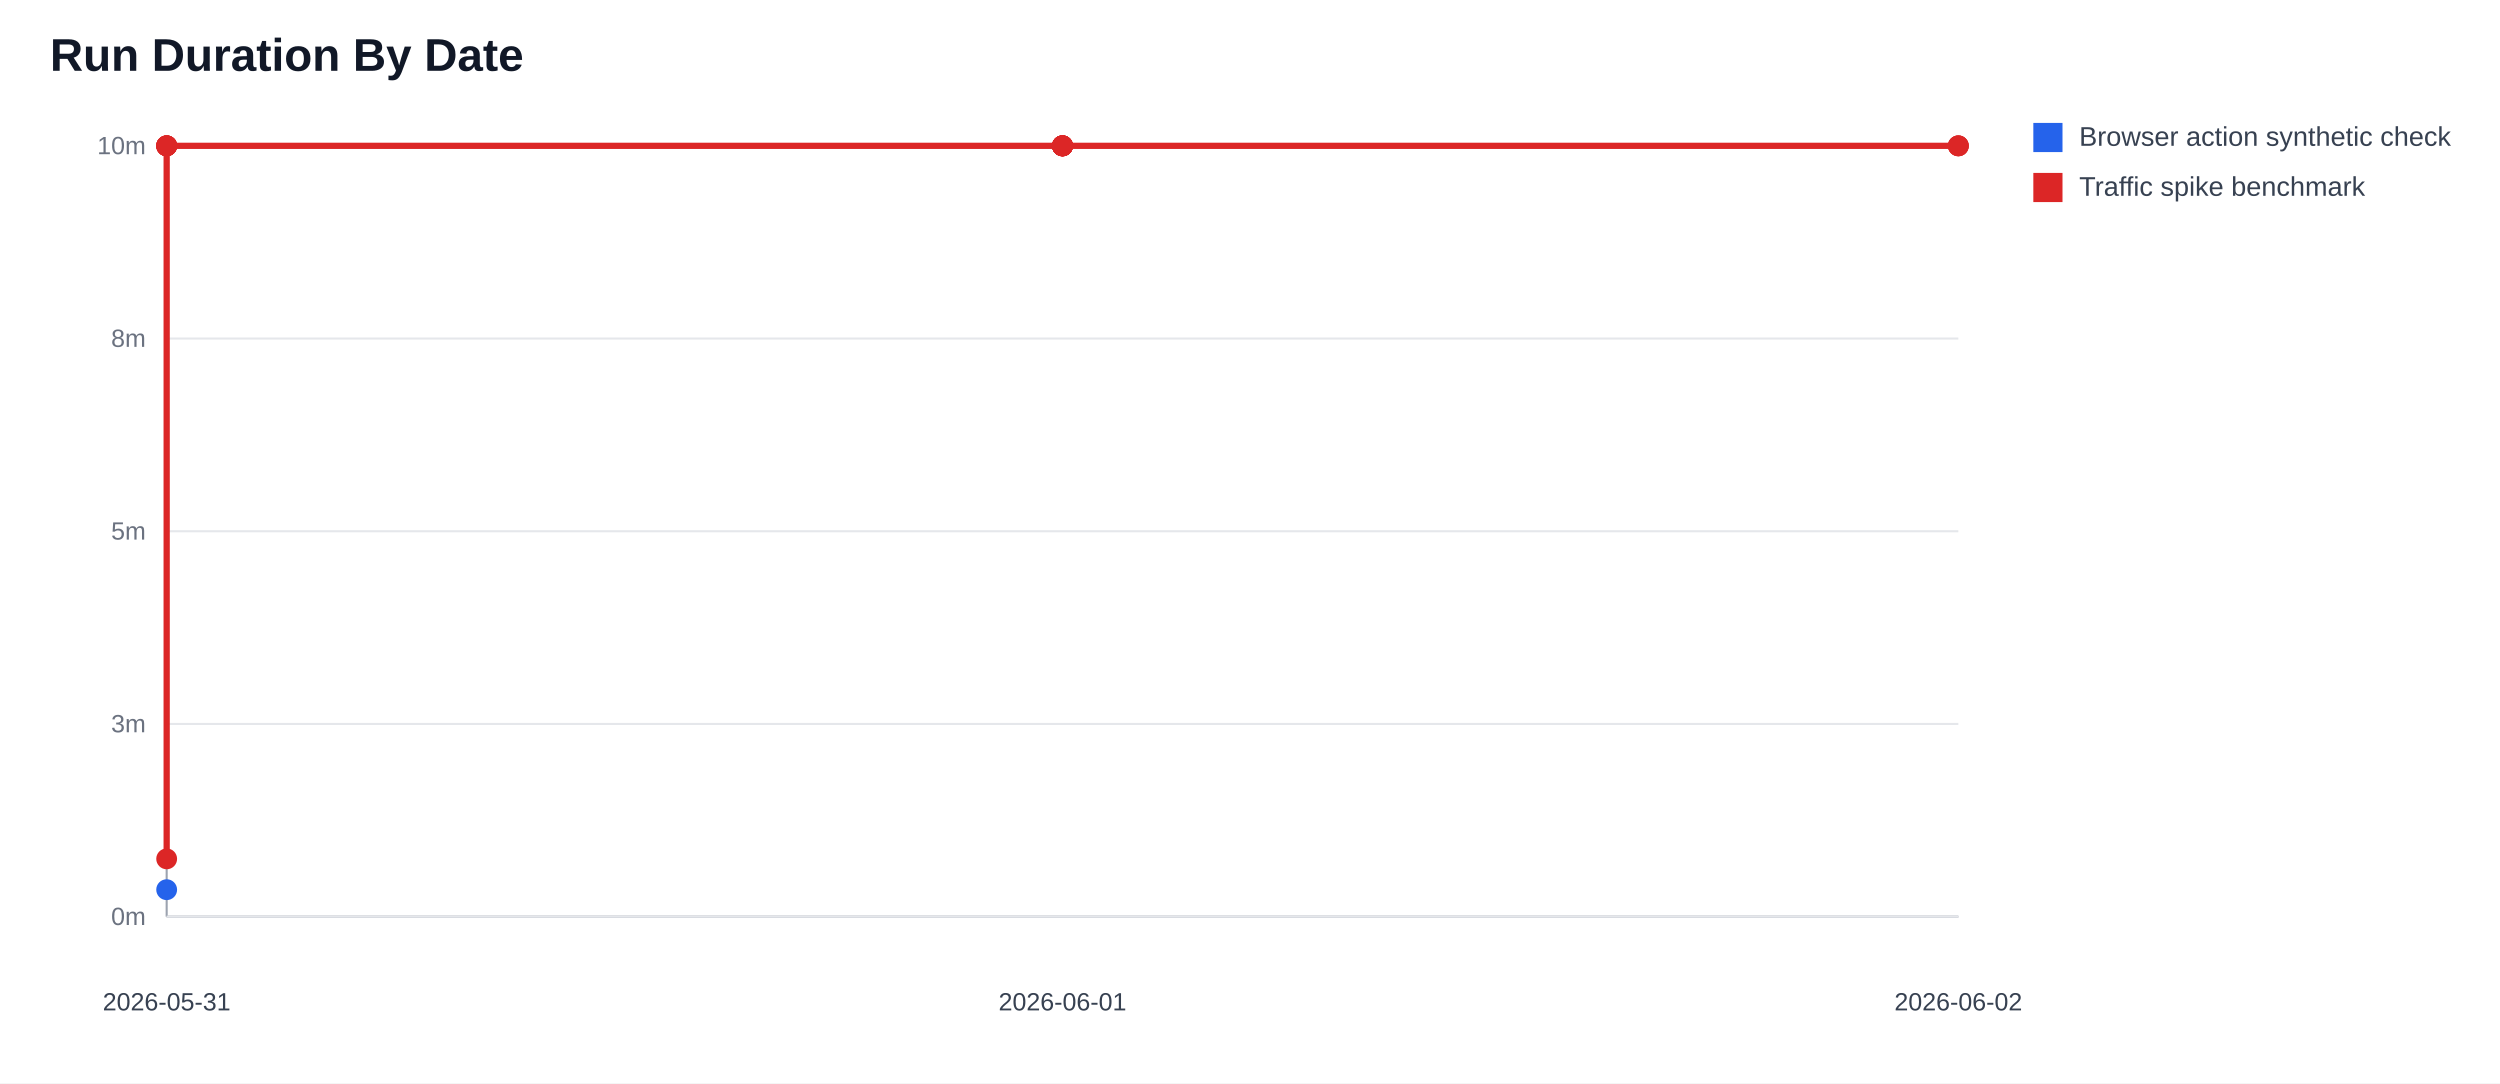
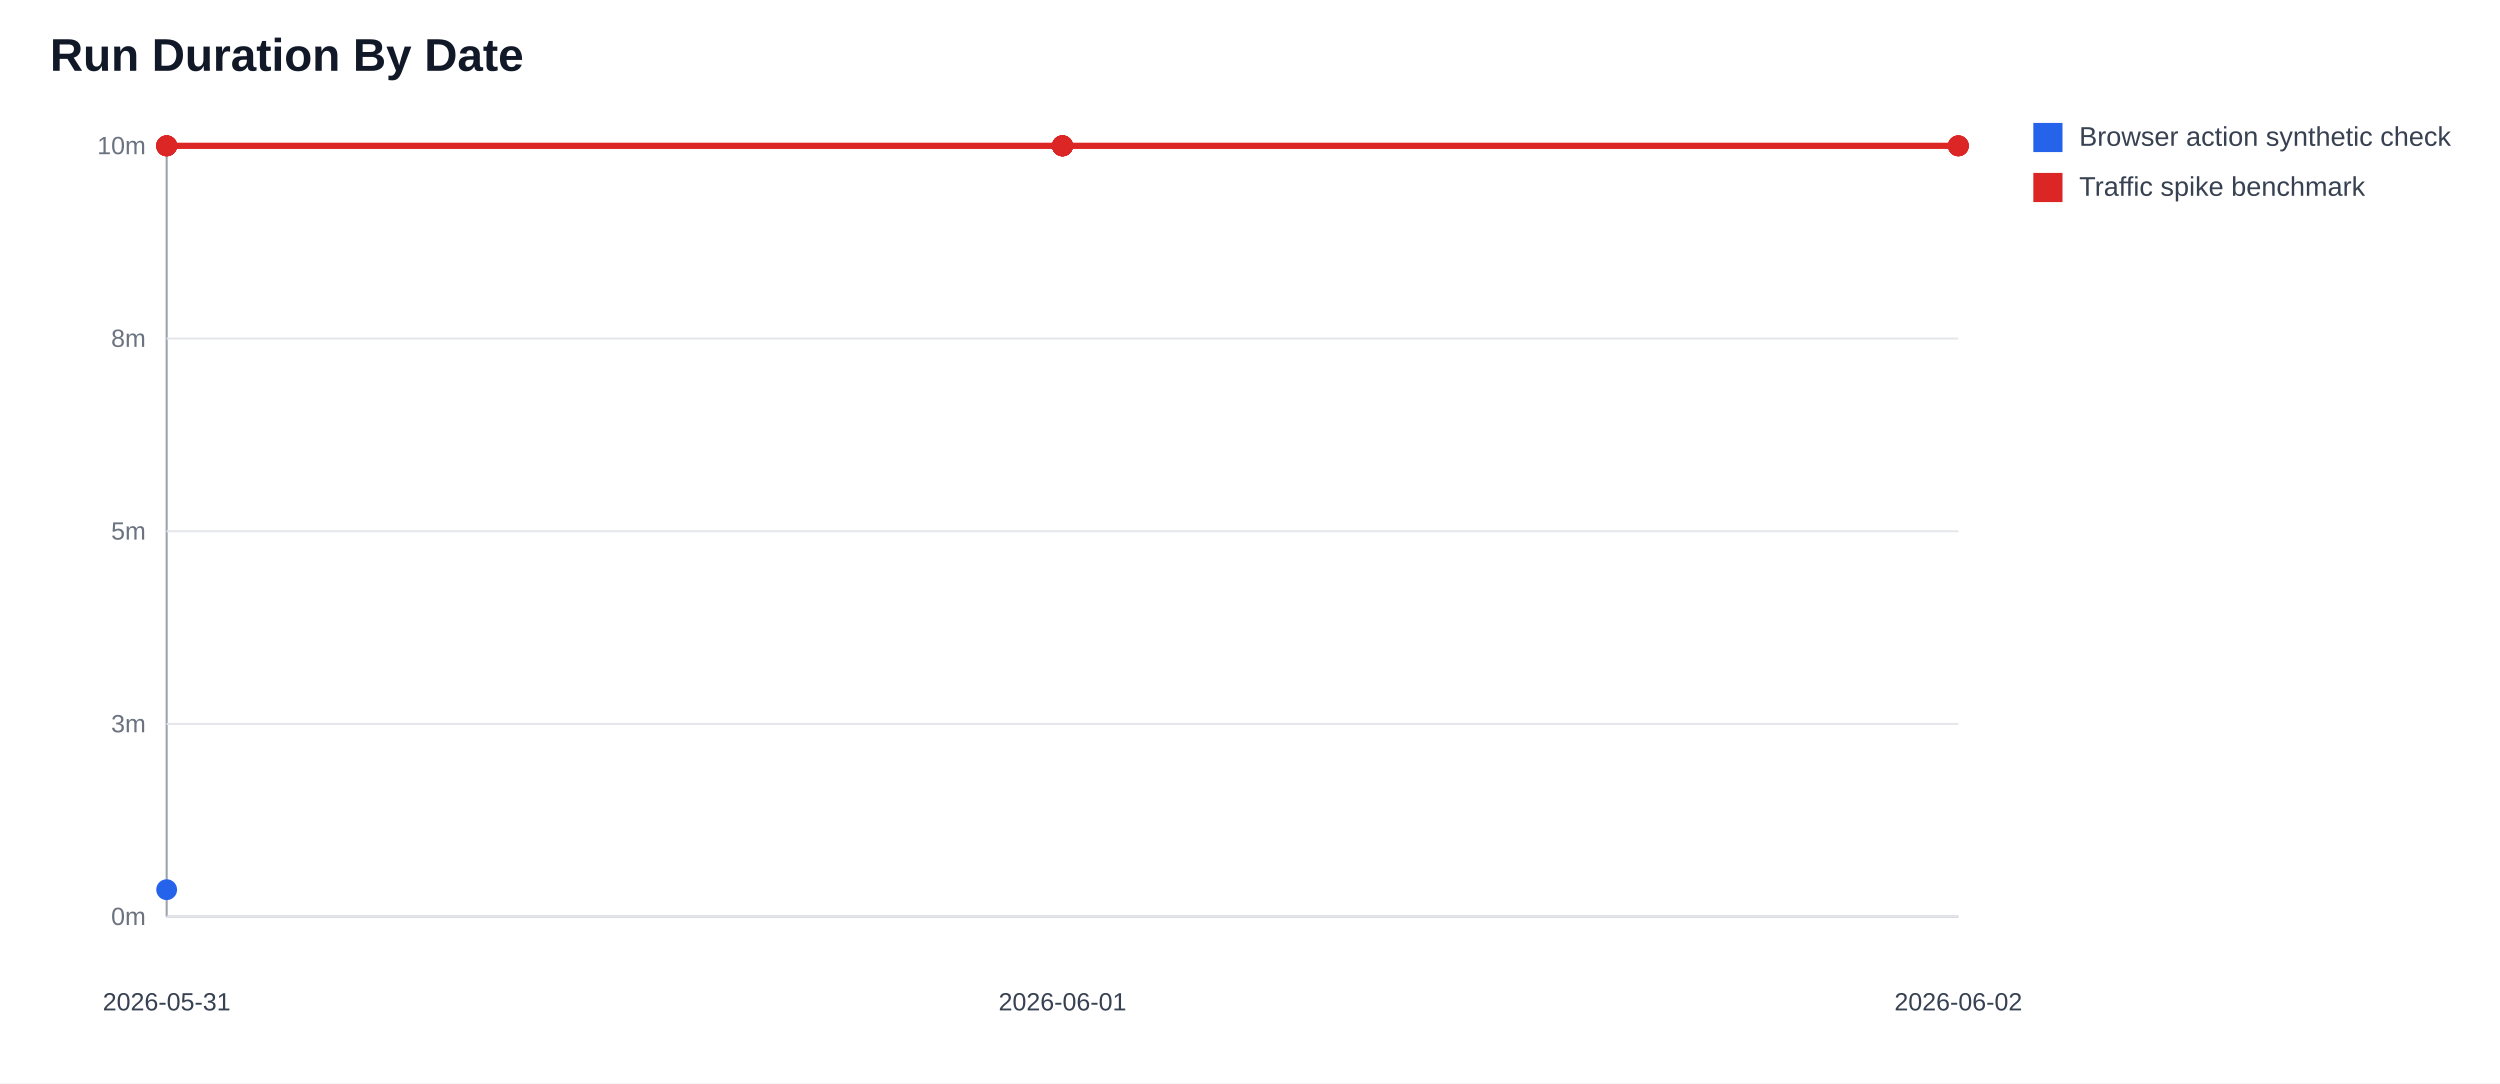
<svg xmlns="http://www.w3.org/2000/svg" width="1200" height="520" viewBox="0 0 1200 520" role="img" aria-label="Run Duration By Date">
  <rect width="100%" height="100%" fill="#ffffff" />
  <text x="24" y="34" font-family="Arial, sans-serif" font-size="22" font-weight="700" fill="#111827">Run Duration By Date</text>
  <line x1="80" y1="440" x2="940" y2="440" stroke="#9ca3af" />
  <line x1="80" y1="70" x2="80" y2="440" stroke="#9ca3af" />
  <line x1="80" y1="440" x2="940" y2="440" stroke="#e5e7eb" />
  <text x="70" y="444" text-anchor="end" font-family="Arial, sans-serif" font-size="12" fill="#6b7280">0m</text>
  <line x1="80" y1="347.5" x2="940" y2="347.5" stroke="#e5e7eb" />
  <text x="70" y="351.5" text-anchor="end" font-family="Arial, sans-serif" font-size="12" fill="#6b7280">3m</text>
  <line x1="80" y1="255" x2="940" y2="255" stroke="#e5e7eb" />
  <text x="70" y="259" text-anchor="end" font-family="Arial, sans-serif" font-size="12" fill="#6b7280">5m</text>
  <line x1="80" y1="162.5" x2="940" y2="162.5" stroke="#e5e7eb" />
  <text x="70" y="166.5" text-anchor="end" font-family="Arial, sans-serif" font-size="12" fill="#6b7280">8m</text>
  <line x1="80" y1="70" x2="940" y2="70" stroke="#e5e7eb" />
  <text x="70" y="74" text-anchor="end" font-family="Arial, sans-serif" font-size="12" fill="#6b7280">10m</text>
  <text x="80" y="485" text-anchor="middle" font-family="Arial, sans-serif" font-size="12" fill="#374151">2026-05-31</text>
  <text x="510" y="485" text-anchor="middle" font-family="Arial, sans-serif" font-size="12" fill="#374151">2026-06-01</text>
  <text x="940" y="485" text-anchor="middle" font-family="Arial, sans-serif" font-size="12" fill="#374151">2026-06-02</text>
  <polyline points="80,427.05" fill="none" stroke="#2563eb" stroke-width="3" />
  <circle cx="80" cy="427.05" r="5" fill="#2563eb" />
  <rect x="976" y="59" width="14" height="14" fill="#2563eb" />
  <text x="998" y="70" font-family="Arial, sans-serif" font-size="13" fill="#374151">Browser action synthetic check</text>
-   <polyline points="80,412.25 80,70 80,70 80,70 80,70 80,70 80,70 510,70 510,70 510,70 510,70 510,70 510,70 510,70 510,70 510,70 510,70 940,70 940,70 940,70" fill="none" stroke="#dc2626" stroke-width="3" />
-   <circle cx="80" cy="412.25" r="5" fill="#dc2626" />
+   <polyline points="80,70 80,70 80,70 80,70 80,70 80,70 510,70 510,70 510,70 510,70 510,70 510,70 510,70 510,70 510,70 510,70 940,70 940,70 940,70 940,70" fill="none" stroke="#dc2626" stroke-width="3" />
  <circle cx="80" cy="70" r="5" fill="#dc2626" />
  <circle cx="80" cy="70" r="5" fill="#dc2626" />
  <circle cx="80" cy="70" r="5" fill="#dc2626" />
  <circle cx="80" cy="70" r="5" fill="#dc2626" />
  <circle cx="80" cy="70" r="5" fill="#dc2626" />
  <circle cx="80" cy="70" r="5" fill="#dc2626" />
  <circle cx="510" cy="70" r="5" fill="#dc2626" />
  <circle cx="510" cy="70" r="5" fill="#dc2626" />
  <circle cx="510" cy="70" r="5" fill="#dc2626" />
  <circle cx="510" cy="70" r="5" fill="#dc2626" />
  <circle cx="510" cy="70" r="5" fill="#dc2626" />
  <circle cx="510" cy="70" r="5" fill="#dc2626" />
  <circle cx="510" cy="70" r="5" fill="#dc2626" />
  <circle cx="510" cy="70" r="5" fill="#dc2626" />
  <circle cx="510" cy="70" r="5" fill="#dc2626" />
  <circle cx="510" cy="70" r="5" fill="#dc2626" />
  <circle cx="940" cy="70" r="5" fill="#dc2626" />
  <circle cx="940" cy="70" r="5" fill="#dc2626" />
  <circle cx="940" cy="70" r="5" fill="#dc2626" />
+   <circle cx="940" cy="70" r="5" fill="#dc2626" />
  <rect x="976" y="83" width="14" height="14" fill="#dc2626" />
  <text x="998" y="94" font-family="Arial, sans-serif" font-size="13" fill="#374151">Traffic spike benchmark</text>
</svg>
